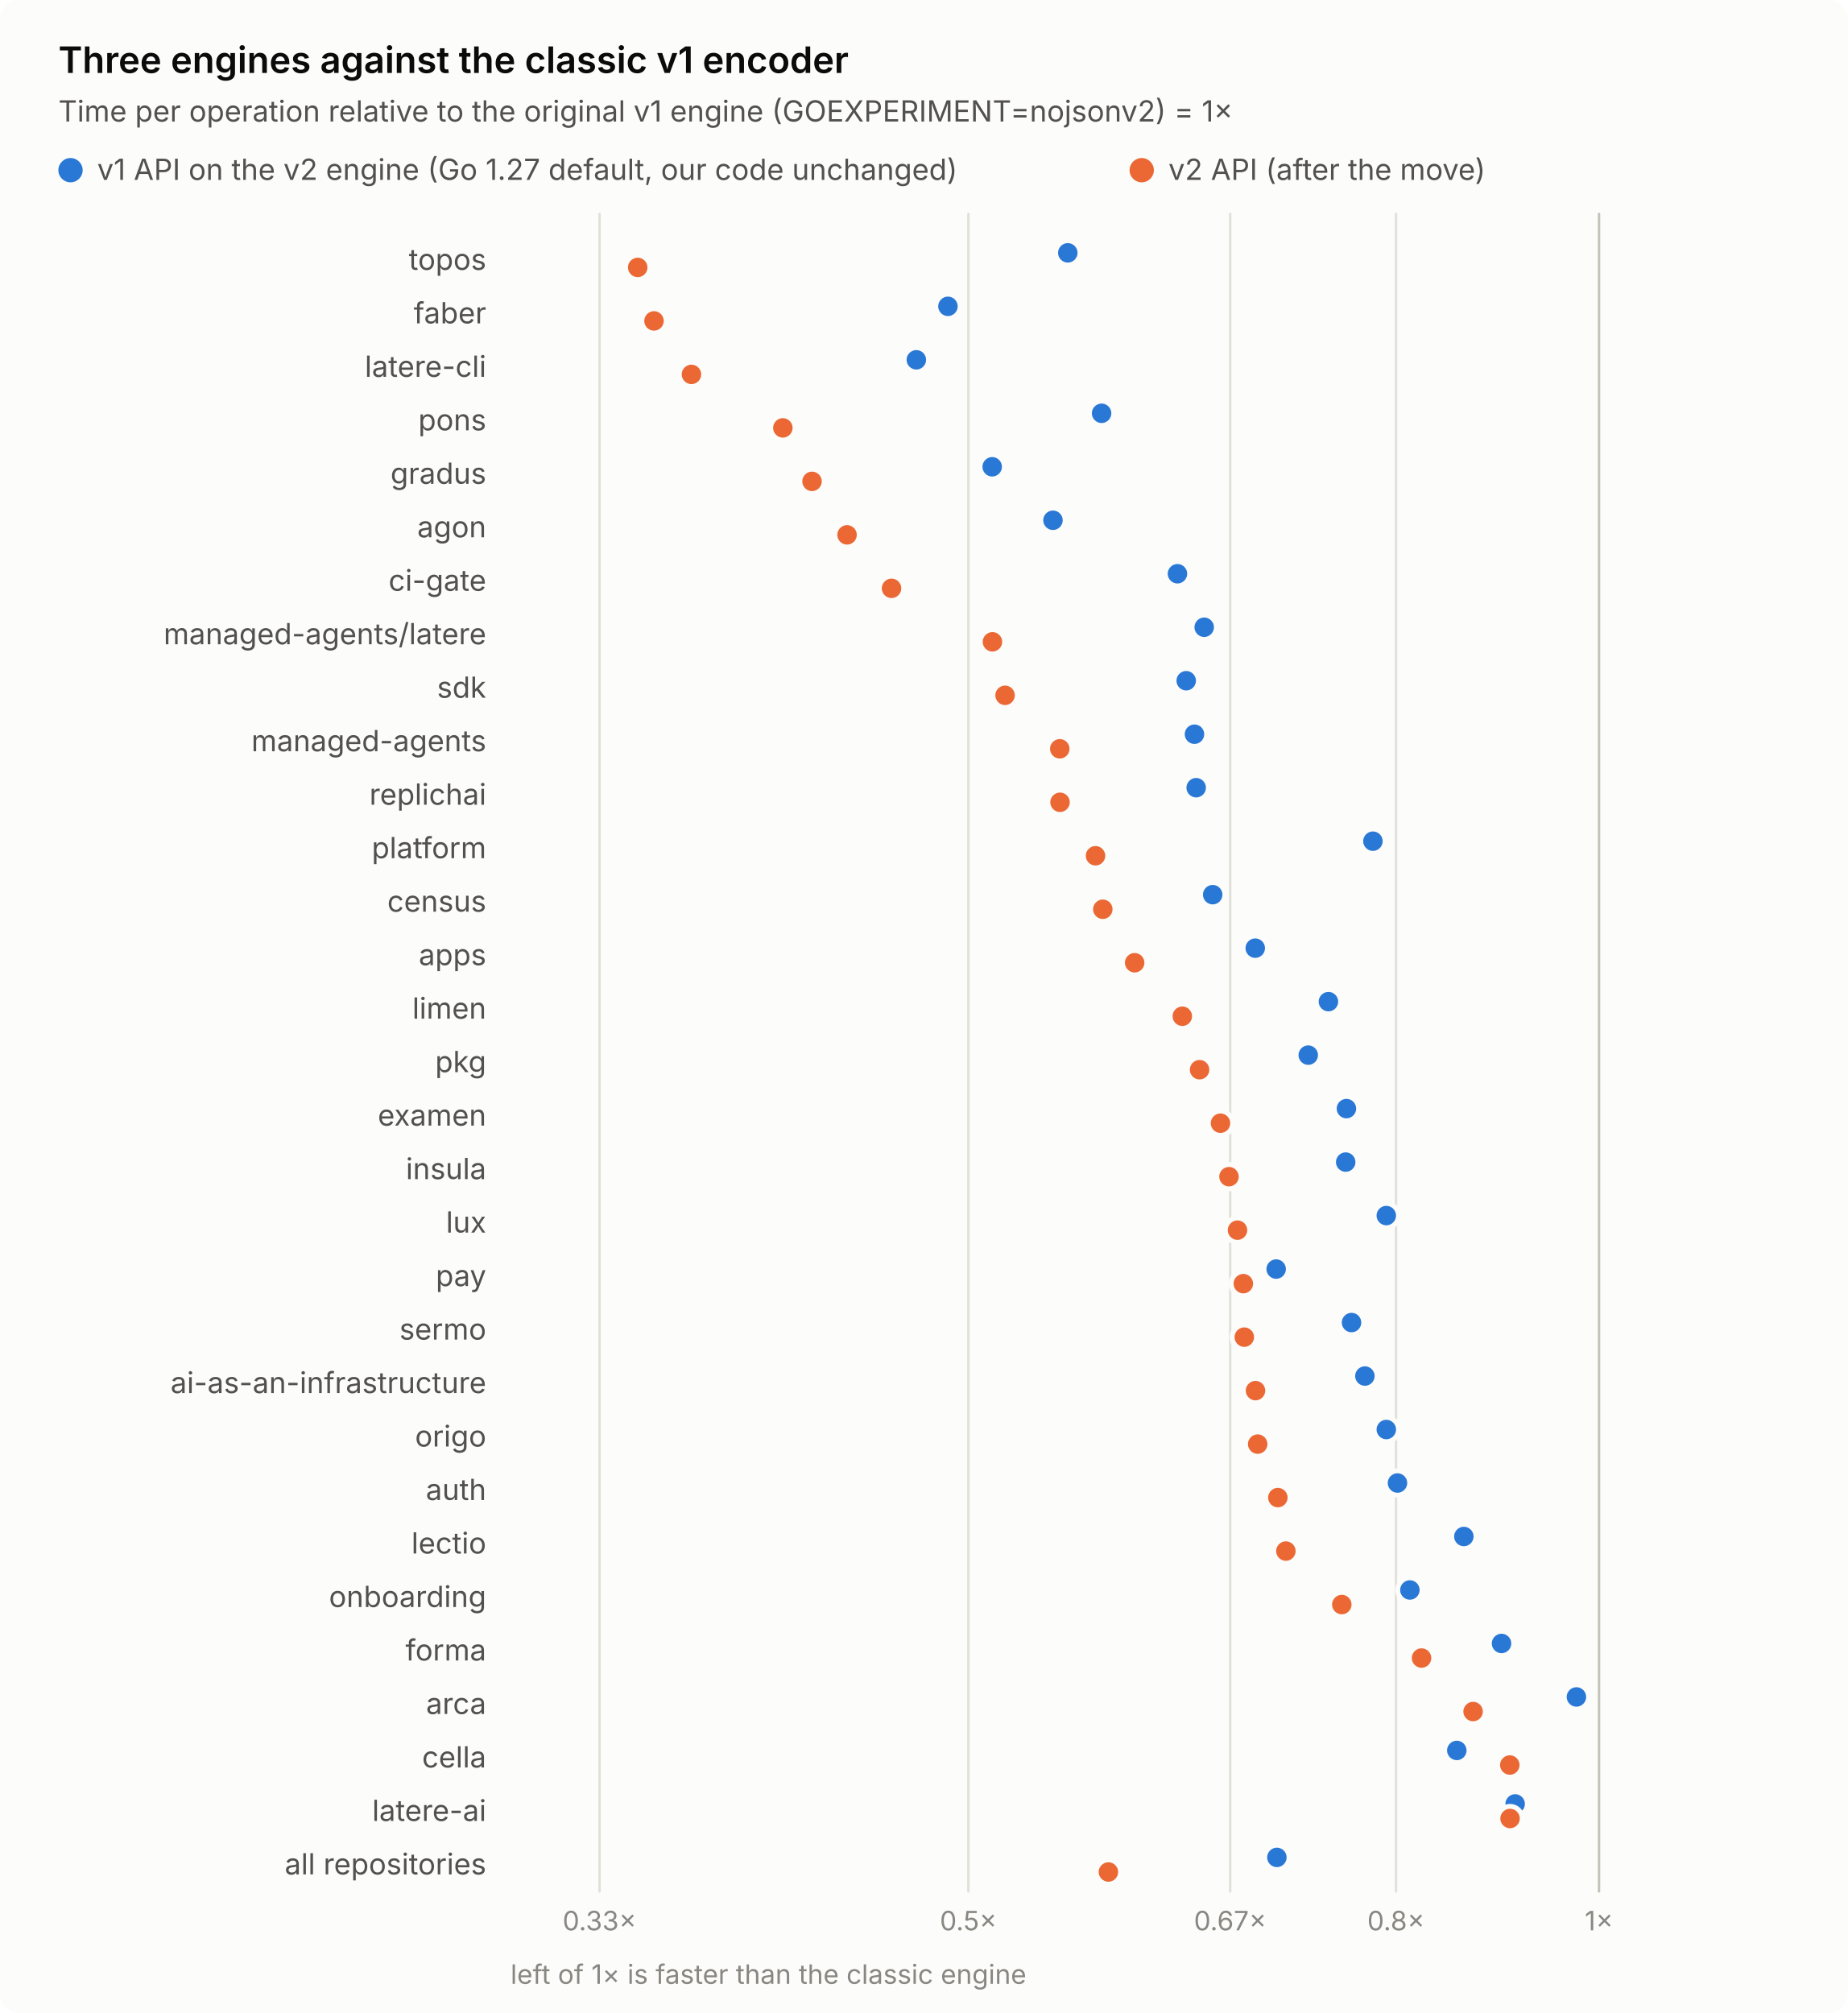
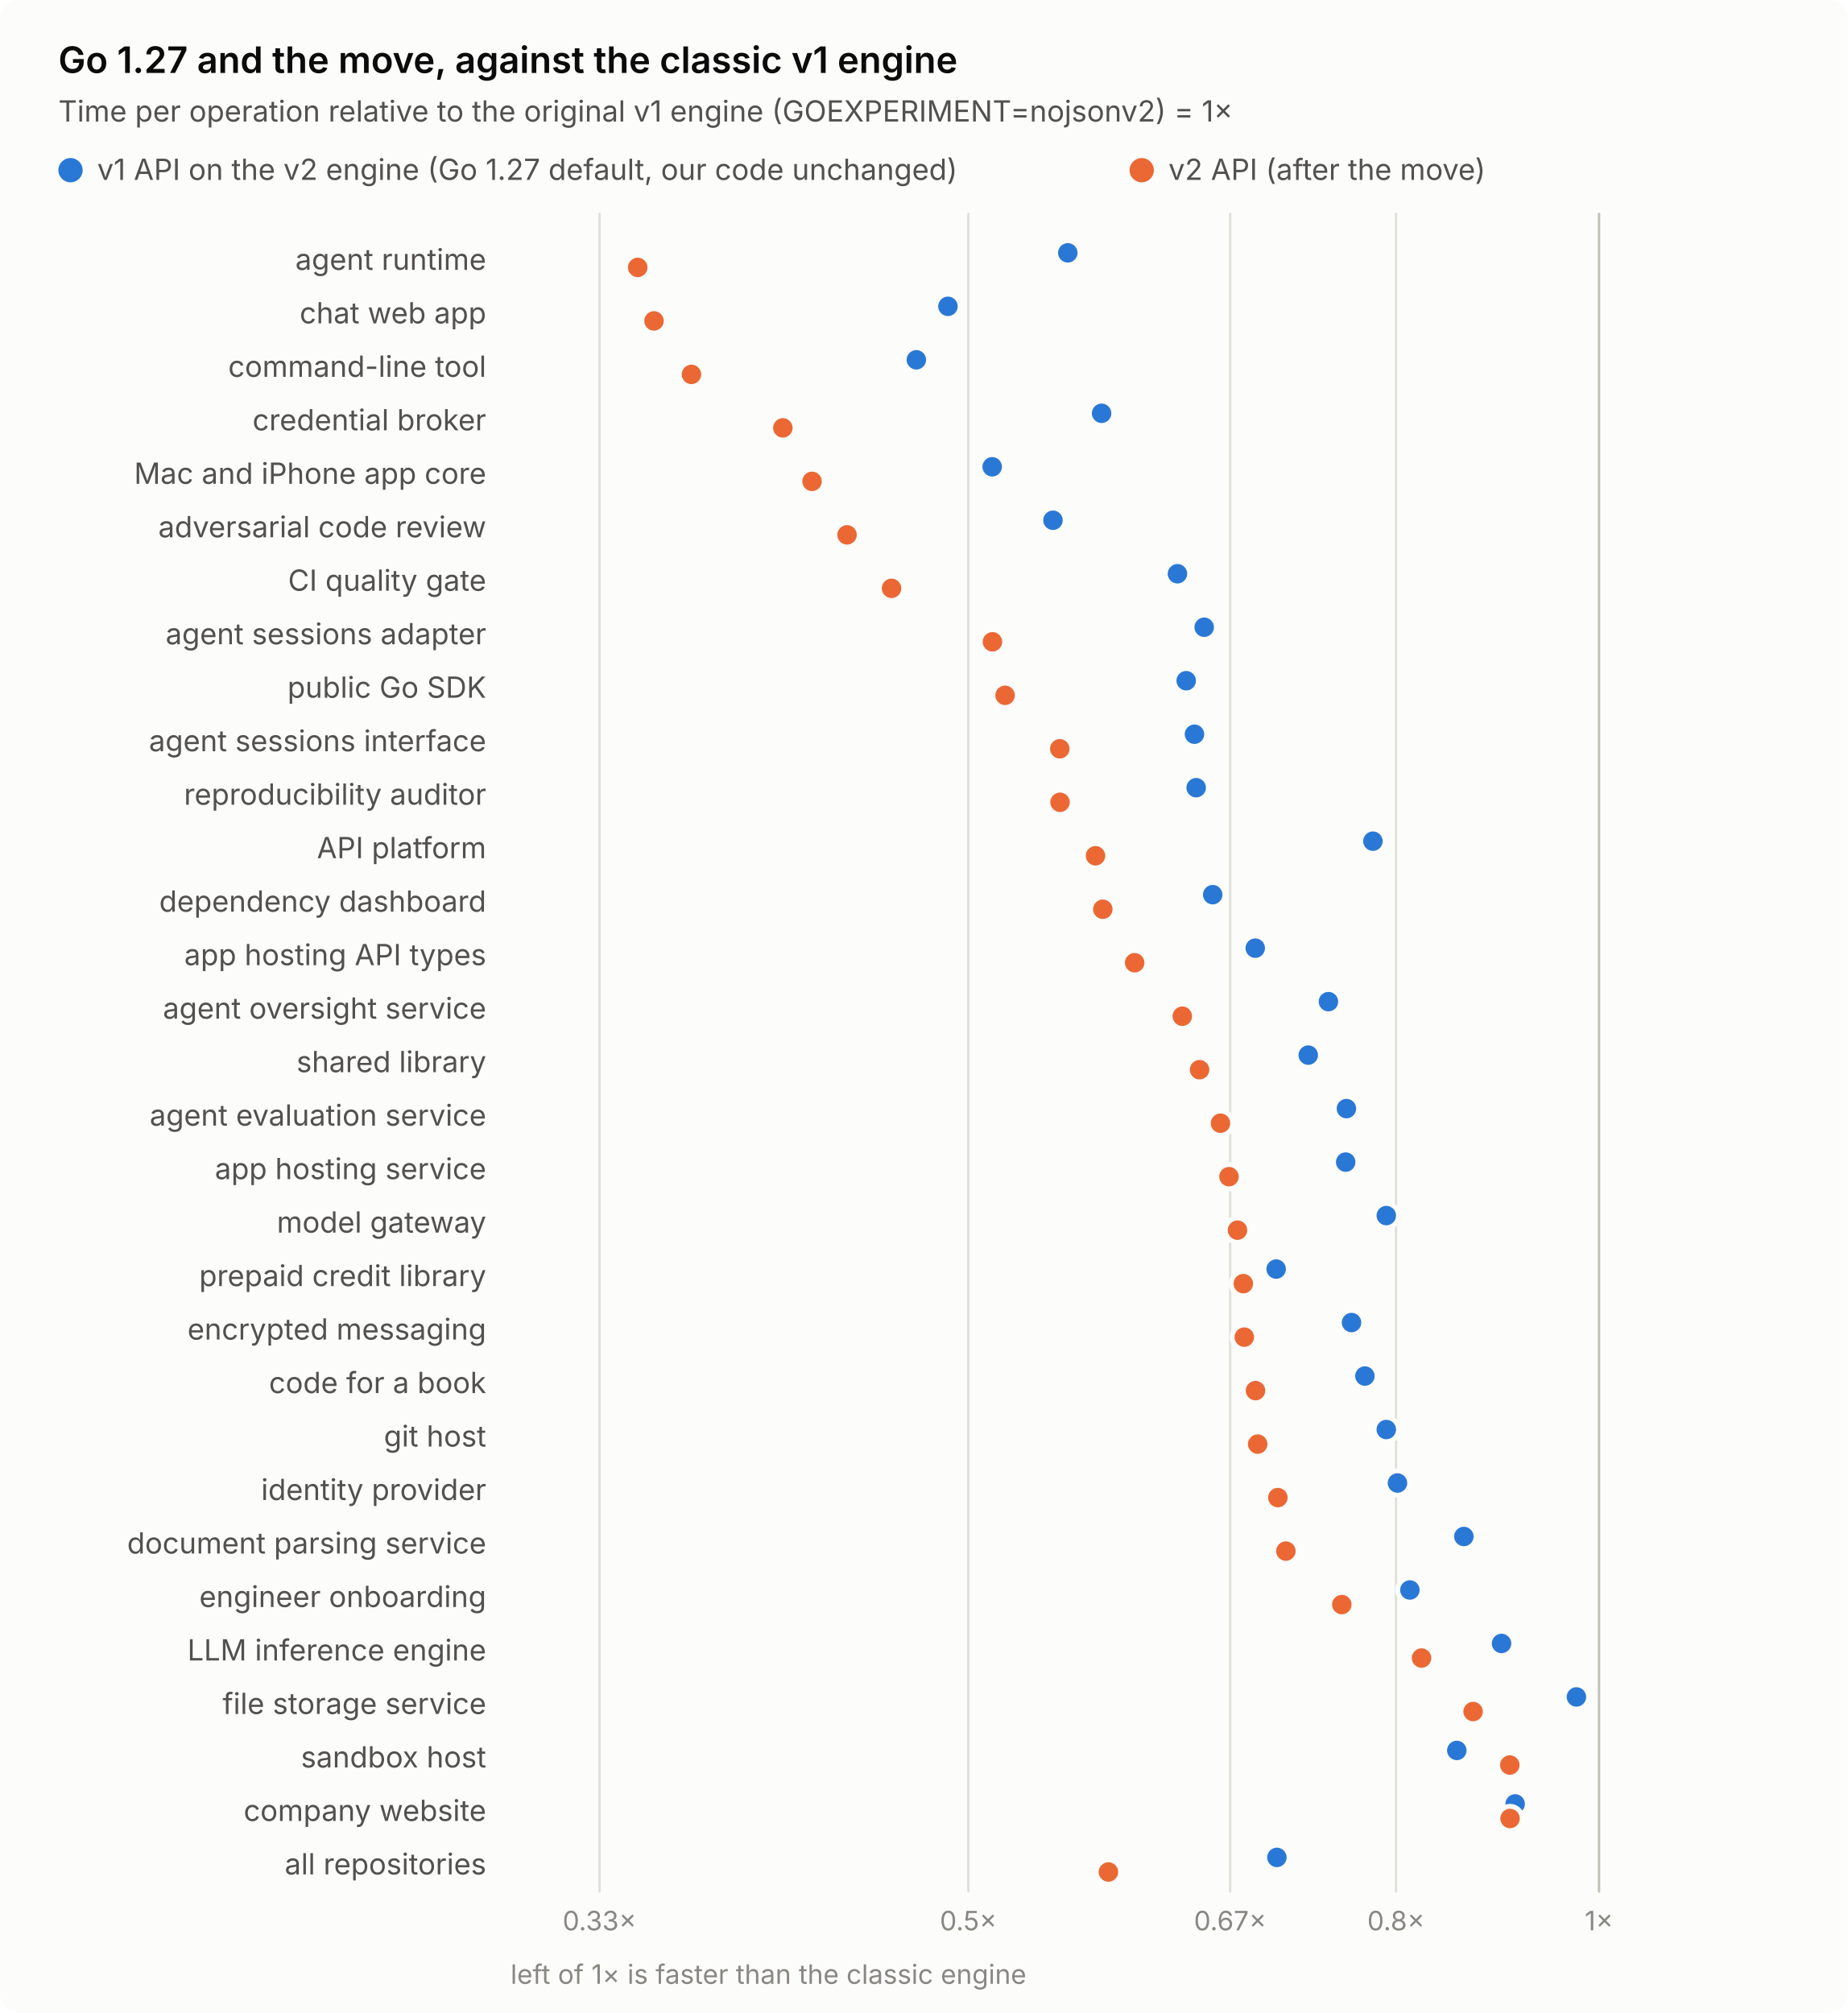
<svg xmlns="http://www.w3.org/2000/svg" viewBox="0 0 760 828" width="760" height="828" font-family="system-ui, -apple-system, &quot;Segoe UI&quot;, sans-serif" role="img">
  <rect width="760" height="828" rx="8" fill="#fcfcfb" />
-   <text x="24.0" y="30.0" font-size="15" fill="#0b0b0b" text-anchor="start" font-weight="600">Three engines against the classic v1 encoder</text>
+   <text x="24.0" y="30.0" font-size="15" fill="#0b0b0b" text-anchor="start" font-weight="600">Go 1.27 and the move, against the classic v1 engine</text>
  <text x="24.0" y="50.0" font-size="12" fill="#52514e" text-anchor="start" font-weight="400">Time per operation relative to the original v1 engine (GOEXPERIMENT=nojsonv2) = 1×</text>
  <circle cx="29.0" cy="70.0" r="5" fill="#2a78d6" />
  <text x="40.0" y="74.0" font-size="12" fill="#52514e" text-anchor="start" font-weight="400">v1 API on the v2 engine (Go 1.27 default, our code unchanged)</text>
  <circle cx="469.6" cy="70.0" r="5" fill="#eb6834" />
  <text x="480.6" y="74.0" font-size="12" fill="#52514e" text-anchor="start" font-weight="400">v2 API (after the move)</text>
  <line x1="246.6" y1="88.0" x2="246.6" y2="778.0" stroke="#e1e0d9" stroke-width="1" stroke-linecap="round" />
  <text x="246.6" y="794.0" font-size="11" fill="#898781" text-anchor="middle" font-variant-numeric="tabular-nums">0.33×</text>
  <line x1="398.3" y1="88.0" x2="398.3" y2="778.0" stroke="#e1e0d9" stroke-width="1" stroke-linecap="round" />
  <text x="398.3" y="794.0" font-size="11" fill="#898781" text-anchor="middle" font-variant-numeric="tabular-nums">0.5×</text>
  <line x1="506.0" y1="88.0" x2="506.0" y2="778.0" stroke="#e1e0d9" stroke-width="1" stroke-linecap="round" />
  <text x="506.0" y="794.0" font-size="11" fill="#898781" text-anchor="middle" font-variant-numeric="tabular-nums">0.67×</text>
  <line x1="574.2" y1="88.0" x2="574.2" y2="778.0" stroke="#e1e0d9" stroke-width="1" stroke-linecap="round" />
  <text x="574.2" y="794.0" font-size="11" fill="#898781" text-anchor="middle" font-variant-numeric="tabular-nums">0.8×</text>
  <line x1="657.7" y1="88.0" x2="657.7" y2="778.0" stroke="#c3c2b7" stroke-width="1" stroke-linecap="round" />
  <text x="657.7" y="794.0" font-size="11" fill="#898781" text-anchor="middle" font-variant-numeric="tabular-nums">1×</text>
-   <text x="200.0" y="111.0" font-size="12" fill="#52514e" text-anchor="end" font-weight="400">topos</text>
+   <text x="200.0" y="111.0" font-size="12" fill="#52514e" text-anchor="end" font-weight="400">agent runtime</text>
  <circle cx="439.2" cy="104.0" r="5" fill="#2a78d6" stroke="#fcfcfb" stroke-width="2" />
  <circle cx="262.3" cy="110.0" r="5" fill="#eb6834" stroke="#fcfcfb" stroke-width="2" />
-   <text x="200.0" y="133.0" font-size="12" fill="#52514e" text-anchor="end" font-weight="400">faber</text>
+   <text x="200.0" y="133.0" font-size="12" fill="#52514e" text-anchor="end" font-weight="400">chat web app</text>
  <circle cx="389.9" cy="126.0" r="5" fill="#2a78d6" stroke="#fcfcfb" stroke-width="2" />
  <circle cx="269.0" cy="132.0" r="5" fill="#eb6834" stroke="#fcfcfb" stroke-width="2" />
-   <text x="200.0" y="155.0" font-size="12" fill="#52514e" text-anchor="end" font-weight="400">latere-cli</text>
+   <text x="200.0" y="155.0" font-size="12" fill="#52514e" text-anchor="end" font-weight="400">command-line tool</text>
  <circle cx="376.9" cy="148.0" r="5" fill="#2a78d6" stroke="#fcfcfb" stroke-width="2" />
  <circle cx="284.4" cy="154.0" r="5" fill="#eb6834" stroke="#fcfcfb" stroke-width="2" />
-   <text x="200.0" y="177.0" font-size="12" fill="#52514e" text-anchor="end" font-weight="400">pons</text>
+   <text x="200.0" y="177.0" font-size="12" fill="#52514e" text-anchor="end" font-weight="400">credential broker</text>
  <circle cx="453.1" cy="170.0" r="5" fill="#2a78d6" stroke="#fcfcfb" stroke-width="2" />
  <circle cx="322.0" cy="176.0" r="5" fill="#eb6834" stroke="#fcfcfb" stroke-width="2" />
-   <text x="200.0" y="199.0" font-size="12" fill="#52514e" text-anchor="end" font-weight="400">gradus</text>
+   <text x="200.0" y="199.0" font-size="12" fill="#52514e" text-anchor="end" font-weight="400">Mac and iPhone app core</text>
  <circle cx="408.1" cy="192.0" r="5" fill="#2a78d6" stroke="#fcfcfb" stroke-width="2" />
  <circle cx="334.0" cy="198.0" r="5" fill="#eb6834" stroke="#fcfcfb" stroke-width="2" />
-   <text x="200.0" y="221.0" font-size="12" fill="#52514e" text-anchor="end" font-weight="400">agon</text>
+   <text x="200.0" y="221.0" font-size="12" fill="#52514e" text-anchor="end" font-weight="400">adversarial code review</text>
  <circle cx="433.1" cy="214.0" r="5" fill="#2a78d6" stroke="#fcfcfb" stroke-width="2" />
  <circle cx="348.4" cy="220.0" r="5" fill="#eb6834" stroke="#fcfcfb" stroke-width="2" />
-   <text x="200.0" y="243.0" font-size="12" fill="#52514e" text-anchor="end" font-weight="400">ci-gate</text>
+   <text x="200.0" y="243.0" font-size="12" fill="#52514e" text-anchor="end" font-weight="400">CI quality gate</text>
  <circle cx="484.3" cy="236.0" r="5" fill="#2a78d6" stroke="#fcfcfb" stroke-width="2" />
  <circle cx="366.7" cy="242.0" r="5" fill="#eb6834" stroke="#fcfcfb" stroke-width="2" />
-   <text x="200.0" y="265.0" font-size="12" fill="#52514e" text-anchor="end" font-weight="400">managed-agents/latere</text>
+   <text x="200.0" y="265.0" font-size="12" fill="#52514e" text-anchor="end" font-weight="400">agent sessions adapter</text>
  <circle cx="495.3" cy="258.0" r="5" fill="#2a78d6" stroke="#fcfcfb" stroke-width="2" />
  <circle cx="408.2" cy="264.0" r="5" fill="#eb6834" stroke="#fcfcfb" stroke-width="2" />
-   <text x="200.0" y="287.0" font-size="12" fill="#52514e" text-anchor="end" font-weight="400">sdk</text>
+   <text x="200.0" y="287.0" font-size="12" fill="#52514e" text-anchor="end" font-weight="400">public Go SDK</text>
  <circle cx="487.9" cy="280.0" r="5" fill="#2a78d6" stroke="#fcfcfb" stroke-width="2" />
  <circle cx="413.4" cy="286.0" r="5" fill="#eb6834" stroke="#fcfcfb" stroke-width="2" />
-   <text x="200.0" y="309.0" font-size="12" fill="#52514e" text-anchor="end" font-weight="400">managed-agents</text>
+   <text x="200.0" y="309.0" font-size="12" fill="#52514e" text-anchor="end" font-weight="400">agent sessions interface</text>
  <circle cx="491.3" cy="302.0" r="5" fill="#2a78d6" stroke="#fcfcfb" stroke-width="2" />
  <circle cx="435.9" cy="308.0" r="5" fill="#eb6834" stroke="#fcfcfb" stroke-width="2" />
-   <text x="200.0" y="331.0" font-size="12" fill="#52514e" text-anchor="end" font-weight="400">replichai</text>
+   <text x="200.0" y="331.0" font-size="12" fill="#52514e" text-anchor="end" font-weight="400">reproducibility auditor</text>
  <circle cx="492.0" cy="324.0" r="5" fill="#2a78d6" stroke="#fcfcfb" stroke-width="2" />
  <circle cx="436.0" cy="330.0" r="5" fill="#eb6834" stroke="#fcfcfb" stroke-width="2" />
-   <text x="200.0" y="353.0" font-size="12" fill="#52514e" text-anchor="end" font-weight="400">platform</text>
+   <text x="200.0" y="353.0" font-size="12" fill="#52514e" text-anchor="end" font-weight="400">API platform</text>
  <circle cx="564.7" cy="346.0" r="5" fill="#2a78d6" stroke="#fcfcfb" stroke-width="2" />
  <circle cx="450.6" cy="352.0" r="5" fill="#eb6834" stroke="#fcfcfb" stroke-width="2" />
-   <text x="200.0" y="375.0" font-size="12" fill="#52514e" text-anchor="end" font-weight="400">census</text>
+   <text x="200.0" y="375.0" font-size="12" fill="#52514e" text-anchor="end" font-weight="400">dependency dashboard</text>
  <circle cx="498.8" cy="368.0" r="5" fill="#2a78d6" stroke="#fcfcfb" stroke-width="2" />
  <circle cx="453.6" cy="374.0" r="5" fill="#eb6834" stroke="#fcfcfb" stroke-width="2" />
-   <text x="200.0" y="397.0" font-size="12" fill="#52514e" text-anchor="end" font-weight="400">apps</text>
+   <text x="200.0" y="397.0" font-size="12" fill="#52514e" text-anchor="end" font-weight="400">app hosting API types</text>
  <circle cx="516.3" cy="390.0" r="5" fill="#2a78d6" stroke="#fcfcfb" stroke-width="2" />
  <circle cx="466.7" cy="396.0" r="5" fill="#eb6834" stroke="#fcfcfb" stroke-width="2" />
-   <text x="200.0" y="419.0" font-size="12" fill="#52514e" text-anchor="end" font-weight="400">limen</text>
+   <text x="200.0" y="419.0" font-size="12" fill="#52514e" text-anchor="end" font-weight="400">agent oversight service</text>
  <circle cx="546.4" cy="412.0" r="5" fill="#2a78d6" stroke="#fcfcfb" stroke-width="2" />
  <circle cx="486.3" cy="418.0" r="5" fill="#eb6834" stroke="#fcfcfb" stroke-width="2" />
-   <text x="200.0" y="441.0" font-size="12" fill="#52514e" text-anchor="end" font-weight="400">pkg</text>
+   <text x="200.0" y="441.0" font-size="12" fill="#52514e" text-anchor="end" font-weight="400">shared library</text>
  <circle cx="538.1" cy="434.0" r="5" fill="#2a78d6" stroke="#fcfcfb" stroke-width="2" />
  <circle cx="493.4" cy="440.0" r="5" fill="#eb6834" stroke="#fcfcfb" stroke-width="2" />
-   <text x="200.0" y="463.0" font-size="12" fill="#52514e" text-anchor="end" font-weight="400">examen</text>
+   <text x="200.0" y="463.0" font-size="12" fill="#52514e" text-anchor="end" font-weight="400">agent evaluation service</text>
  <circle cx="553.8" cy="456.0" r="5" fill="#2a78d6" stroke="#fcfcfb" stroke-width="2" />
  <circle cx="502.0" cy="462.0" r="5" fill="#eb6834" stroke="#fcfcfb" stroke-width="2" />
-   <text x="200.0" y="485.0" font-size="12" fill="#52514e" text-anchor="end" font-weight="400">insula</text>
+   <text x="200.0" y="485.0" font-size="12" fill="#52514e" text-anchor="end" font-weight="400">app hosting service</text>
  <circle cx="553.5" cy="478.0" r="5" fill="#2a78d6" stroke="#fcfcfb" stroke-width="2" />
  <circle cx="505.5" cy="484.0" r="5" fill="#eb6834" stroke="#fcfcfb" stroke-width="2" />
-   <text x="200.0" y="507.0" font-size="12" fill="#52514e" text-anchor="end" font-weight="400">lux</text>
+   <text x="200.0" y="507.0" font-size="12" fill="#52514e" text-anchor="end" font-weight="400">model gateway</text>
  <circle cx="570.2" cy="500.0" r="5" fill="#2a78d6" stroke="#fcfcfb" stroke-width="2" />
  <circle cx="509.0" cy="506.0" r="5" fill="#eb6834" stroke="#fcfcfb" stroke-width="2" />
-   <text x="200.0" y="529.0" font-size="12" fill="#52514e" text-anchor="end" font-weight="400">pay</text>
+   <text x="200.0" y="529.0" font-size="12" fill="#52514e" text-anchor="end" font-weight="400">prepaid credit library</text>
  <circle cx="524.9" cy="522.0" r="5" fill="#2a78d6" stroke="#fcfcfb" stroke-width="2" />
  <circle cx="511.4" cy="528.0" r="5" fill="#eb6834" stroke="#fcfcfb" stroke-width="2" />
-   <text x="200.0" y="551.0" font-size="12" fill="#52514e" text-anchor="end" font-weight="400">sermo</text>
+   <text x="200.0" y="551.0" font-size="12" fill="#52514e" text-anchor="end" font-weight="400">encrypted messaging</text>
  <circle cx="555.9" cy="544.0" r="5" fill="#2a78d6" stroke="#fcfcfb" stroke-width="2" />
  <circle cx="511.8" cy="550.0" r="5" fill="#eb6834" stroke="#fcfcfb" stroke-width="2" />
-   <text x="200.0" y="573.0" font-size="12" fill="#52514e" text-anchor="end" font-weight="400">ai-as-an-infrastructure</text>
+   <text x="200.0" y="573.0" font-size="12" fill="#52514e" text-anchor="end" font-weight="400">code for a book</text>
  <circle cx="561.4" cy="566.0" r="5" fill="#2a78d6" stroke="#fcfcfb" stroke-width="2" />
  <circle cx="516.4" cy="572.0" r="5" fill="#eb6834" stroke="#fcfcfb" stroke-width="2" />
-   <text x="200.0" y="595.0" font-size="12" fill="#52514e" text-anchor="end" font-weight="400">origo</text>
+   <text x="200.0" y="595.0" font-size="12" fill="#52514e" text-anchor="end" font-weight="400">git host</text>
  <circle cx="570.2" cy="588.0" r="5" fill="#2a78d6" stroke="#fcfcfb" stroke-width="2" />
  <circle cx="517.3" cy="594.0" r="5" fill="#eb6834" stroke="#fcfcfb" stroke-width="2" />
-   <text x="200.0" y="617.0" font-size="12" fill="#52514e" text-anchor="end" font-weight="400">auth</text>
+   <text x="200.0" y="617.0" font-size="12" fill="#52514e" text-anchor="end" font-weight="400">identity provider</text>
  <circle cx="574.8" cy="610.0" r="5" fill="#2a78d6" stroke="#fcfcfb" stroke-width="2" />
  <circle cx="525.6" cy="616.0" r="5" fill="#eb6834" stroke="#fcfcfb" stroke-width="2" />
-   <text x="200.0" y="639.0" font-size="12" fill="#52514e" text-anchor="end" font-weight="400">lectio</text>
+   <text x="200.0" y="639.0" font-size="12" fill="#52514e" text-anchor="end" font-weight="400">document parsing service</text>
  <circle cx="602.1" cy="632.0" r="5" fill="#2a78d6" stroke="#fcfcfb" stroke-width="2" />
  <circle cx="528.9" cy="638.0" r="5" fill="#eb6834" stroke="#fcfcfb" stroke-width="2" />
-   <text x="200.0" y="661.0" font-size="12" fill="#52514e" text-anchor="end" font-weight="400">onboarding</text>
+   <text x="200.0" y="661.0" font-size="12" fill="#52514e" text-anchor="end" font-weight="400">engineer onboarding</text>
  <circle cx="579.9" cy="654.0" r="5" fill="#2a78d6" stroke="#fcfcfb" stroke-width="2" />
  <circle cx="551.9" cy="660.0" r="5" fill="#eb6834" stroke="#fcfcfb" stroke-width="2" />
-   <text x="200.0" y="683.0" font-size="12" fill="#52514e" text-anchor="end" font-weight="400">forma</text>
+   <text x="200.0" y="683.0" font-size="12" fill="#52514e" text-anchor="end" font-weight="400">LLM inference engine</text>
  <circle cx="617.6" cy="676.0" r="5" fill="#2a78d6" stroke="#fcfcfb" stroke-width="2" />
  <circle cx="584.7" cy="682.0" r="5" fill="#eb6834" stroke="#fcfcfb" stroke-width="2" />
-   <text x="200.0" y="705.0" font-size="12" fill="#52514e" text-anchor="end" font-weight="400">arca</text>
+   <text x="200.0" y="705.0" font-size="12" fill="#52514e" text-anchor="end" font-weight="400">file storage service</text>
  <circle cx="648.4" cy="698.0" r="5" fill="#2a78d6" stroke="#fcfcfb" stroke-width="2" />
  <circle cx="605.9" cy="704.0" r="5" fill="#eb6834" stroke="#fcfcfb" stroke-width="2" />
-   <text x="200.0" y="727.0" font-size="12" fill="#52514e" text-anchor="end" font-weight="400">cella</text>
+   <text x="200.0" y="727.0" font-size="12" fill="#52514e" text-anchor="end" font-weight="400">sandbox host</text>
  <circle cx="599.2" cy="720.0" r="5" fill="#2a78d6" stroke="#fcfcfb" stroke-width="2" />
  <circle cx="621.0" cy="726.0" r="5" fill="#eb6834" stroke="#fcfcfb" stroke-width="2" />
-   <text x="200.0" y="749.0" font-size="12" fill="#52514e" text-anchor="end" font-weight="400">latere-ai</text>
+   <text x="200.0" y="749.0" font-size="12" fill="#52514e" text-anchor="end" font-weight="400">company website</text>
  <circle cx="623.2" cy="742.0" r="5" fill="#2a78d6" stroke="#fcfcfb" stroke-width="2" />
  <circle cx="621.1" cy="748.0" r="5" fill="#eb6834" stroke="#fcfcfb" stroke-width="2" />
  <text x="200.0" y="771.0" font-size="12" fill="#52514e" text-anchor="end" font-weight="400">all repositories</text>
  <circle cx="525.2" cy="764.0" r="5" fill="#2a78d6" stroke="#fcfcfb" stroke-width="2" />
  <circle cx="455.9" cy="770.0" r="5" fill="#eb6834" stroke="#fcfcfb" stroke-width="2" />
  <text x="210.0" y="816.0" font-size="11" fill="#898781" text-anchor="start" font-weight="400">left of 1× is faster than the classic engine</text>
</svg>
